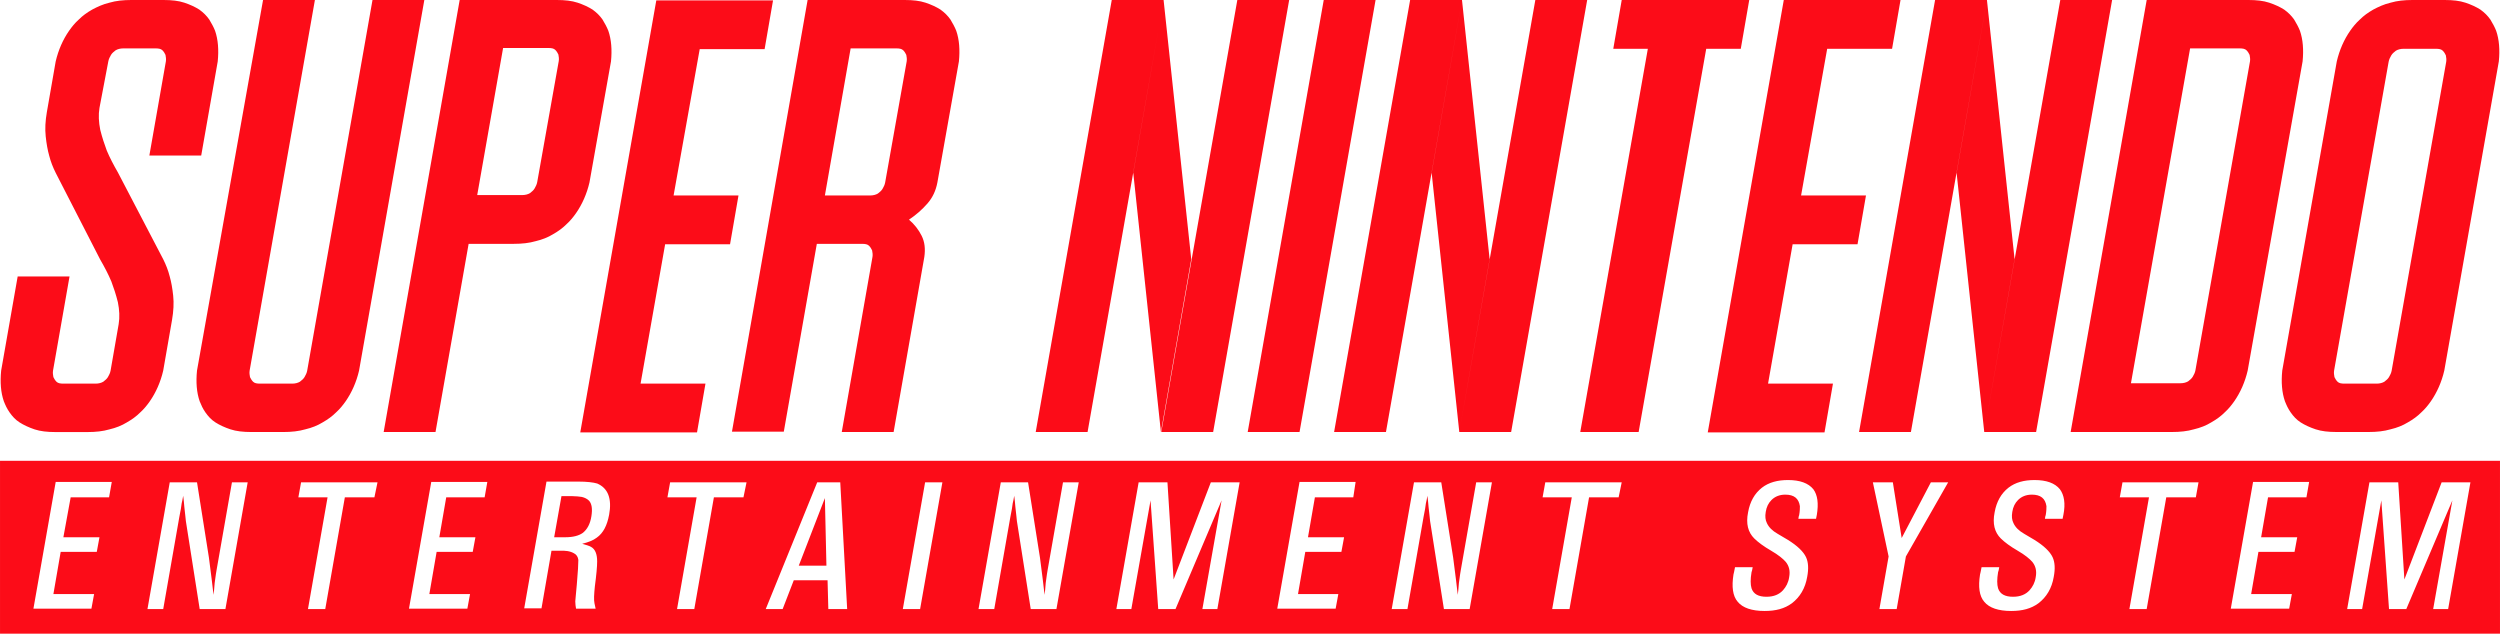
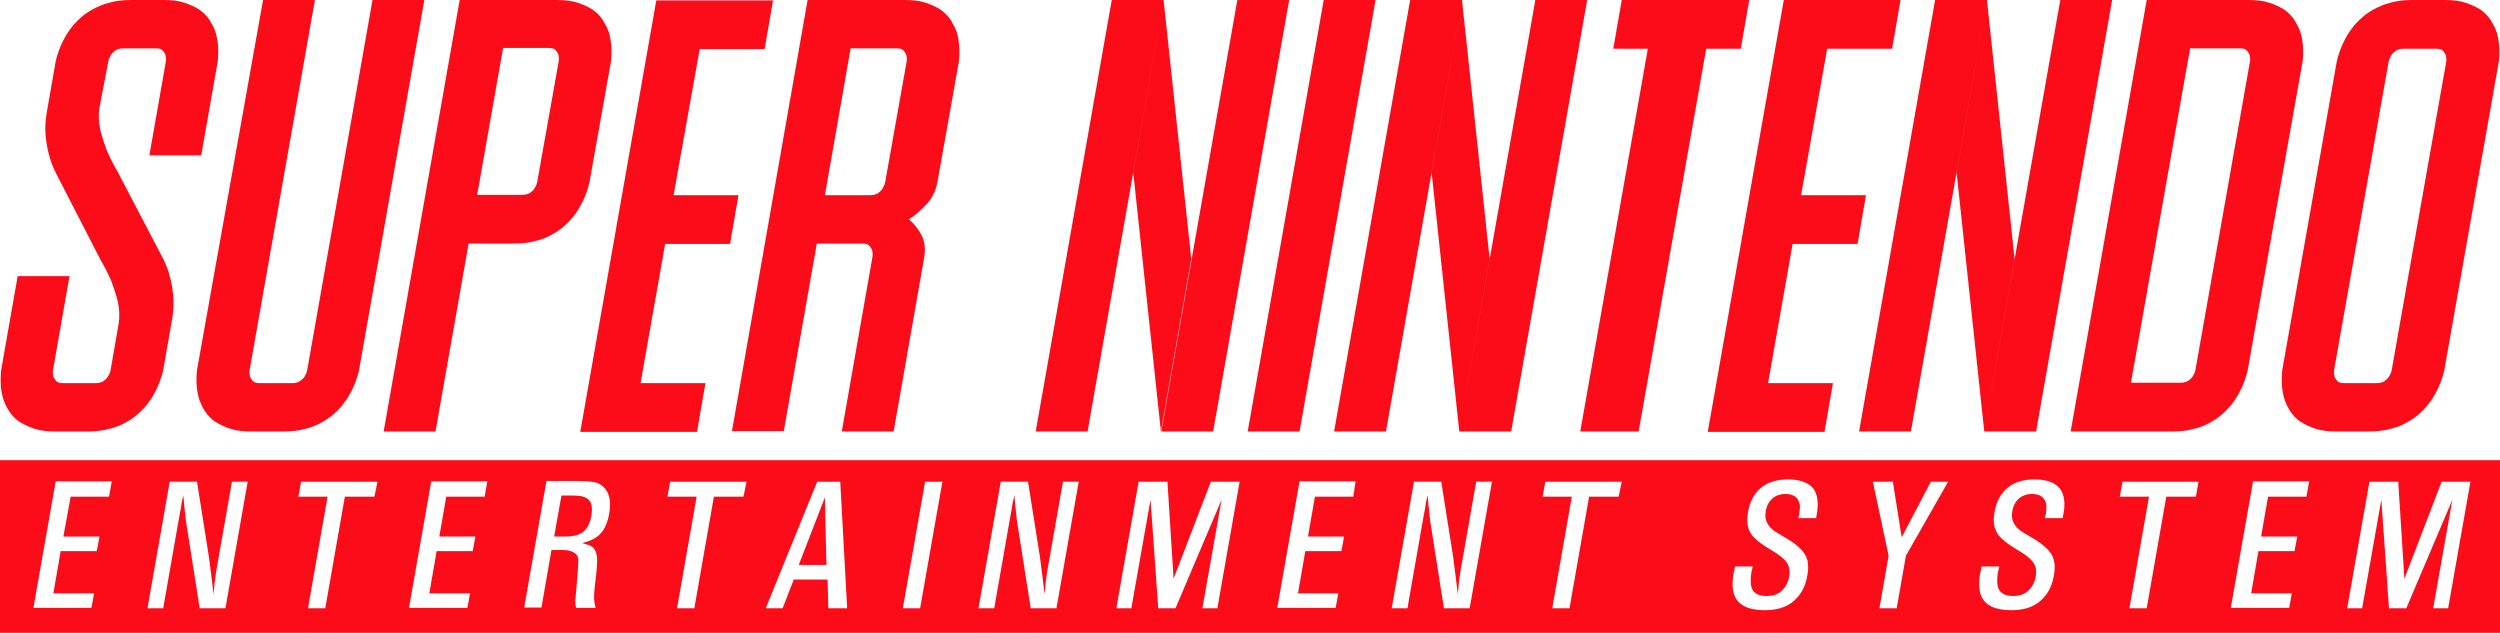
- <svg xmlns="http://www.w3.org/2000/svg" width="639.998" height="162.212" viewBox="0 0 169.333 42.919" version="1.1" id="svg1" xml:space="preserve">
-   <defs id="defs1" />
-   <path id="logo" class="st1" d="m 54.103,38.315 h 1.873 L 55.872,33.737 Z M 39.407,33.659 c -0.182,-0.025 -0.39,-0.052 -0.624,-0.052 h -0.754 l -0.494,2.783 h 0.754 c 0.52,0 0.91,-0.104 1.171,-0.286 0.312,-0.234 0.52,-0.624 0.598,-1.145 0.078,-0.494 0.025,-0.832 -0.156,-1.04 C 39.771,33.788 39.615,33.71 39.407,33.658 Z M 0,31.214 V 42.919 H 169.333 V 31.214 Z m 7.387,2.471 H 4.786 L 4.292,36.39 h 2.445 l -0.182,0.988 h -2.445 l -0.494,2.861 h 2.757 L 6.191,41.228 H 2.263 l 1.509,-8.584 h 3.798 z m 7.881,7.569 h -1.743 l -0.936,-5.957 c 0,-0.104 -0.052,-0.416 -0.104,-0.962 -0.025,-0.312 -0.052,-0.572 -0.078,-0.754 l -0.052,0.286 -0.052,0.234 -0.052,0.364 -0.104,0.546 -1.092,6.243 H 9.988 l 1.509,-8.584 h 1.847 l 0.806,5.098 c 0.156,1.197 0.26,2.029 0.312,2.523 0.025,-0.182 0.052,-0.442 0.078,-0.806 0.078,-0.52 0.104,-0.806 0.13,-0.884 l 1.04,-5.931 h 1.066 z m 10.092,-7.569 h -2.003 l -1.327,7.569 h -1.171 l 1.327,-7.569 h -1.977 l 0.182,-1.014 H 25.569 Z m 7.465,0 h -2.601 l -0.468,2.705 h 2.445 l -0.182,0.988 h -2.445 l -0.494,2.861 h 2.757 l -0.182,0.988 h -3.954 l 1.509,-8.584 h 3.798 z m 8.428,1.197 c -0.13,0.702 -0.39,1.223 -0.832,1.535 -0.234,0.182 -0.572,0.312 -0.988,0.416 0.26,0.078 0.468,0.13 0.598,0.208 0.286,0.156 0.416,0.494 0.416,0.988 0,0.338 -0.052,0.91 -0.156,1.691 -0.052,0.52 -0.078,0.91 -0.025,1.145 0.025,0.13 0.052,0.234 0.078,0.364 h -1.327 c -0.025,-0.156 -0.052,-0.312 -0.052,-0.494 0,-0.104 0.052,-0.494 0.104,-1.145 0.078,-0.858 0.104,-1.431 0.104,-1.665 -0.025,-0.208 -0.13,-0.364 -0.286,-0.442 -0.13,-0.078 -0.286,-0.13 -0.442,-0.156 -0.13,-0.025 -0.312,-0.025 -0.52,-0.025 h -0.572 l -0.676,3.902 h -1.171 l 1.509,-8.584 h 2.159 c 0.572,0 1.014,0.052 1.275,0.13 0.728,0.312 1.014,1.014 0.806,2.133 z m 9.104,-1.197 h -2.003 l -1.327,7.569 H 45.858 L 47.184,33.685 h -1.977 l 0.182,-1.014 h 5.176 z m 5.748,7.569 -0.052,-1.951 H 53.765 l -0.754,1.951 h -1.145 l 3.486,-8.584 h 1.561 l 0.468,8.584 z m 6.217,0 h -1.171 l 1.509,-8.584 h 1.171 z m 9.234,0 H 69.814 l -0.936,-5.957 c 0,-0.104 -0.052,-0.416 -0.104,-0.962 -0.025,-0.312 -0.052,-0.572 -0.078,-0.754 l -0.052,0.286 -0.052,0.234 -0.052,0.364 -0.104,0.546 -1.092,6.243 h -1.066 l 1.509,-8.584 h 1.847 l 0.806,5.098 c 0.156,1.197 0.26,2.029 0.312,2.523 0.025,-0.182 0.052,-0.442 0.078,-0.806 0.078,-0.52 0.104,-0.806 0.13,-0.884 l 1.04,-5.931 h 1.066 z m 10.899,0 h -1.014 l 1.301,-7.361 -3.121,7.361 h -1.171 l -0.52,-7.361 -1.301,7.361 h -1.014 l 1.509,-8.584 h 1.951 l 0.416,6.581 2.523,-6.581 h 1.951 z m 9.208,-7.569 h -2.601 l -0.468,2.705 h 2.445 l -0.182,0.988 h -2.445 l -0.494,2.861 h 2.731 l -0.182,0.988 h -3.954 l 1.509,-8.584 h 3.798 z m 7.881,7.569 h -1.743 l -0.936,-5.957 c 0,-0.104 -0.052,-0.416 -0.104,-0.962 -0.025,-0.312 -0.052,-0.572 -0.078,-0.754 l -0.052,0.286 -0.052,0.234 -0.052,0.364 -0.104,0.546 -1.092,6.243 h -1.066 l 1.509,-8.584 h 1.847 l 0.806,5.098 c 0.156,1.197 0.26,2.029 0.312,2.523 0.025,-0.182 0.052,-0.442 0.078,-0.806 0.078,-0.52 0.104,-0.806 0.13,-0.884 l 1.04,-5.931 h 1.066 z m 10.092,-7.569 h -2.003 l -1.327,7.569 h -1.171 l 1.327,-7.569 h -1.977 l 0.182,-1.014 h 5.176 z m 13.422,1.197 c 0,0.025 -0.025,0.13 -0.052,0.26 h -1.197 c 0.025,-0.13 0.025,-0.208 0.052,-0.234 0.052,-0.286 0.052,-0.494 0.052,-0.624 -0.078,-0.52 -0.39,-0.78 -0.988,-0.78 -0.39,0 -0.702,0.13 -0.936,0.364 -0.208,0.208 -0.338,0.468 -0.39,0.806 -0.052,0.312 -0.025,0.546 0.078,0.754 0.13,0.286 0.364,0.52 0.728,0.728 l 0.702,0.416 c 0.624,0.39 1.04,0.78 1.223,1.17 0.156,0.338 0.182,0.78 0.078,1.327 -0.13,0.78 -0.494,1.379 -1.04,1.795 -0.494,0.364 -1.092,0.52 -1.847,0.52 -0.858,0 -1.483,-0.208 -1.821,-0.624 -0.338,-0.39 -0.416,-1.014 -0.286,-1.847 0.025,-0.078 0.052,-0.234 0.104,-0.494 h 1.197 c -0.025,0.156 -0.052,0.286 -0.078,0.338 -0.078,0.468 -0.078,0.832 0,1.092 0.13,0.39 0.468,0.572 1.014,0.572 0.494,0 0.858,-0.156 1.119,-0.442 0.208,-0.234 0.364,-0.52 0.416,-0.884 0.078,-0.416 0,-0.754 -0.234,-1.04 -0.182,-0.208 -0.494,-0.468 -0.988,-0.754 -0.494,-0.286 -0.884,-0.572 -1.145,-0.832 -0.416,-0.416 -0.572,-0.988 -0.416,-1.769 0.13,-0.728 0.442,-1.275 0.936,-1.665 0.468,-0.364 1.066,-0.52 1.769,-0.52 0.806,0 1.379,0.208 1.717,0.624 0.286,0.39 0.364,0.962 0.234,1.743 z m 6.035,2.809 -0.624,3.564 h -1.171 l 0.624,-3.564 -1.066,-5.02 h 1.353 l 0.598,3.772 1.977,-3.772 h 1.171 z m 10.665,-2.809 c 0,0.025 -0.025,0.13 -0.052,0.26 h -1.197 c 0.025,-0.13 0.025,-0.208 0.052,-0.234 0.052,-0.286 0.052,-0.494 0.052,-0.624 -0.078,-0.52 -0.39,-0.78 -0.988,-0.78 -0.39,0 -0.702,0.13 -0.936,0.364 -0.208,0.208 -0.338,0.468 -0.39,0.806 -0.052,0.312 -0.025,0.546 0.078,0.754 0.13,0.286 0.364,0.52 0.728,0.728 l 0.702,0.416 c 0.624,0.39 1.04,0.78 1.223,1.17 0.156,0.338 0.182,0.78 0.078,1.327 -0.13,0.78 -0.494,1.379 -1.04,1.795 -0.494,0.364 -1.092,0.52 -1.847,0.52 -0.858,0 -1.483,-0.208 -1.821,-0.624 -0.338,-0.39 -0.416,-1.014 -0.286,-1.847 0.025,-0.078 0.052,-0.234 0.104,-0.494 h 1.197 c -0.025,0.156 -0.052,0.286 -0.078,0.338 -0.078,0.468 -0.078,0.832 0,1.092 0.13,0.39 0.468,0.572 1.014,0.572 0.494,0 0.858,-0.156 1.119,-0.442 0.208,-0.234 0.364,-0.52 0.416,-0.884 0.078,-0.416 0,-0.754 -0.234,-1.04 -0.182,-0.208 -0.494,-0.468 -0.988,-0.754 -0.494,-0.286 -0.884,-0.572 -1.145,-0.832 -0.416,-0.416 -0.572,-0.988 -0.416,-1.769 0.13,-0.728 0.442,-1.275 0.936,-1.665 0.468,-0.364 1.066,-0.52 1.769,-0.52 0.806,0 1.379,0.208 1.717,0.624 0.286,0.39 0.39,0.962 0.234,1.743 z m 8.974,-1.197 h -2.003 l -1.327,7.569 h -1.171 l 1.327,-7.569 h -1.977 l 0.182,-1.014 h 5.15 z m 7.491,0 h -2.601 l -0.468,2.705 h 2.445 l -0.182,0.988 h -2.445 l -0.494,2.861 h 2.757 l -0.182,0.988 h -3.954 l 1.509,-8.584 h 3.798 z m 9.598,7.569 h -1.014 l 1.301,-7.361 -3.121,7.361 h -1.171 l -0.52,-7.361 -1.301,7.361 h -1.014 l 1.509,-8.584 h 1.951 l 0.416,6.581 2.523,-6.581 h 1.951 z M 158.278,4.162 c 0.182,-0.78 0.494,-1.483 0.91,-2.081 0.182,-0.26 0.39,-0.52 0.65,-0.754 0.26,-0.26 0.546,-0.468 0.91,-0.676 0.338,-0.182 0.728,-0.364 1.171,-0.468 C 162.362,0.052 162.856,0 163.402,0 h 2.185 c 0.546,0 1.014,0.052 1.405,0.182 0.39,0.13 0.728,0.286 1.014,0.468 0.286,0.208 0.494,0.416 0.676,0.676 0.156,0.26 0.286,0.494 0.39,0.754 0.208,0.598 0.26,1.301 0.182,2.081 l -3.694,20.939 c -0.182,0.78 -0.494,1.483 -0.91,2.081 -0.182,0.26 -0.39,0.52 -0.65,0.754 -0.26,0.26 -0.546,0.468 -0.91,0.676 -0.338,0.208 -0.728,0.364 -1.17,0.468 -0.442,0.13 -0.936,0.182 -1.483,0.182 h -2.185 c -0.546,0 -1.014,-0.052 -1.405,-0.182 -0.39,-0.13 -0.728,-0.286 -1.014,-0.468 -0.286,-0.182 -0.494,-0.416 -0.676,-0.676 -0.182,-0.26 -0.286,-0.494 -0.39,-0.754 -0.208,-0.598 -0.26,-1.301 -0.182,-2.081 z m -0.182,20.939 c -0.025,0.156 0,0.312 0.025,0.442 0.052,0.104 0.104,0.208 0.208,0.312 0.104,0.104 0.26,0.13 0.468,0.13 h 2.185 c 0.208,0 0.39,-0.052 0.52,-0.13 0.13,-0.104 0.234,-0.182 0.312,-0.312 0.078,-0.13 0.156,-0.286 0.182,-0.442 l 3.694,-20.913 c 0.025,-0.156 0,-0.312 -0.025,-0.442 -0.052,-0.104 -0.104,-0.208 -0.208,-0.312 -0.104,-0.104 -0.26,-0.13 -0.468,-0.13 h -2.185 c -0.208,0 -0.39,0.052 -0.52,0.13 -0.13,0.104 -0.234,0.182 -0.312,0.312 -0.078,0.13 -0.156,0.286 -0.182,0.442 z M 145.403,1.0138222e-4 h 6.893 c 0.546,0 1.014,0.052 1.405,0.182 0.39,0.13 0.728,0.286 1.014,0.468 0.286,0.208 0.494,0.416 0.676,0.676 0.156,0.26 0.286,0.494 0.39,0.754 0.208,0.598 0.26,1.301 0.182,2.081 l -3.72,20.939 c -0.182,0.78 -0.494,1.483 -0.91,2.081 -0.182,0.26 -0.39,0.52 -0.65,0.754 -0.26,0.26 -0.546,0.468 -0.91,0.676 -0.338,0.208 -0.728,0.364 -1.171,0.468 -0.442,0.13 -0.936,0.182 -1.483,0.182 h -6.867 z M 144.336,25.959 h 3.355 c 0.208,0 0.39,-0.052 0.52,-0.13 0.13,-0.104 0.234,-0.182 0.312,-0.312 0.078,-0.13 0.156,-0.286 0.182,-0.442 l 3.694,-20.913 c 0.025,-0.156 0,-0.312 -0.025,-0.442 -0.052,-0.104 -0.104,-0.208 -0.208,-0.312 -0.104,-0.104 -0.26,-0.13 -0.468,-0.13 h -3.355 z m -18.416,3.303 5.15,-29.263 h 3.512 L 129.432,29.263 Z M 132.527,11.705 134.582,1.0138222e-4 136.455,17.558 134.4,29.263 Z m 1.873,17.558 5.15,-29.263 h 3.511 L 137.911,29.263 Z M 121.993,13.24 h 4.396 l -0.572,3.303 h -4.396 l -1.665,9.442 h 4.396 l -0.572,3.303 H 115.672 L 120.822,1.0138222e-4 h 7.907 L 128.157,3.304 h -4.396 z M 109.845,1.0138222e-4 h 8.636 L 117.909,3.304 h -2.341 l -4.578,25.959 h -3.954 l 4.578,-25.959 h -2.341 z M 90.363,29.263 95.513,1.0138222e-4 h 3.512 L 93.875,29.263 Z M 96.97,11.705 99.025,1.0138222e-4 100.898,17.558 98.843,29.263 Z M 98.843,29.263 103.993,1.0138222e-4 h 3.512 L 102.354,29.263 Z M 89.661,1.0138222e-4 h 3.511 L 88.022,29.263 H 84.51 Z M 70.152,29.263 75.303,1.0138222e-4 h 3.512 L 73.664,29.263 Z M 76.759,11.705 78.814,1.0138222e-4 80.687,17.558 78.632,29.263 Z M 78.658,29.263 83.808,1.0138222e-4 h 3.512 L 82.169,29.263 Z M 54.702,1.0138222e-4 h 6.581 c 0.546,0 1.014,0.052 1.405,0.182 0.39,0.13 0.728,0.286 1.014,0.468 0.286,0.208 0.494,0.416 0.676,0.676 0.156,0.26 0.286,0.494 0.39,0.754 0.208,0.598 0.26,1.301 0.182,2.081 l -1.457,8.194 c -0.104,0.546 -0.312,1.014 -0.676,1.431 -0.364,0.416 -0.78,0.78 -1.249,1.092 0.364,0.312 0.65,0.676 0.858,1.092 0.208,0.416 0.26,0.884 0.182,1.431 l -2.081,11.861 h -3.512 l 2.081,-11.861 c 0.025,-0.156 0,-0.312 -0.025,-0.442 -0.052,-0.104 -0.104,-0.208 -0.208,-0.312 -0.104,-0.104 -0.26,-0.13 -0.468,-0.13 H 55.326 L 53.089,29.237 H 49.578 Z M 55.872,13.24 h 2.341 0.728 c 0.208,0 0.39,-0.052 0.52,-0.13 0.13,-0.104 0.234,-0.182 0.312,-0.312 0.078,-0.13 0.156,-0.286 0.182,-0.442 l 1.457,-8.194 c 0.025,-0.156 0,-0.312 -0.025,-0.442 C 61.335,3.616 61.283,3.511 61.179,3.407 61.075,3.304 60.919,3.278 60.71,3.278 h -3.095 z m -10.248,0 h 4.396 l -0.572,3.303 h -4.396 l -1.665,9.442 h 4.396 l -0.572,3.303 H 39.303 L 44.453,0.026 h 7.907 L 51.788,3.33 H 47.392 Z M 31.135,1.0138222e-4 h 6.581 c 0.546,0 1.014,0.052 1.405,0.182 0.39,0.13 0.728,0.286 1.014,0.468 0.286,0.208 0.494,0.416 0.676,0.676 0.156,0.26 0.286,0.494 0.39,0.754 0.208,0.598 0.26,1.301 0.182,2.081 l -1.457,8.194 c -0.182,0.78 -0.494,1.483 -0.91,2.081 -0.182,0.26 -0.39,0.52 -0.65,0.754 -0.26,0.26 -0.546,0.468 -0.91,0.676 -0.338,0.208 -0.728,0.364 -1.171,0.468 -0.442,0.13 -0.936,0.182 -1.483,0.182 h -3.069 l 0.572,-3.303 h 3.069 c 0.208,0 0.39,-0.052 0.52,-0.13 0.13,-0.104 0.234,-0.182 0.312,-0.312 0.078,-0.13 0.156,-0.286 0.182,-0.442 L 37.846,4.136 c 0.025,-0.156 0,-0.312 -0.025,-0.442 C 37.769,3.59 37.717,3.486 37.613,3.382 37.509,3.278 37.353,3.251 37.145,3.251 H 34.076 L 29.498,29.263 h -3.512 z m -13.318,0 h 3.512 L 16.907,25.101 c -0.025,0.156 0,0.312 0.025,0.442 0.052,0.104 0.104,0.208 0.208,0.312 0.104,0.104 0.26,0.13 0.468,0.13 h 2.185 c 0.208,0 0.39,-0.052 0.52,-0.13 0.13,-0.104 0.234,-0.182 0.312,-0.312 0.078,-0.13 0.156,-0.286 0.182,-0.442 L 25.23,1.0138222e-4 h 3.511 L 24.32,25.101 c -0.182,0.78 -0.494,1.483 -0.91,2.081 -0.182,0.26 -0.39,0.52 -0.65,0.754 -0.26,0.26 -0.546,0.468 -0.91,0.676 -0.338,0.208 -0.728,0.364 -1.17,0.468 -0.442,0.13 -0.936,0.182 -1.483,0.182 h -2.185 c -0.546,0 -1.014,-0.052 -1.405,-0.182 -0.39,-0.13 -0.728,-0.286 -1.014,-0.468 C 14.306,28.43 14.098,28.196 13.915,27.936 13.733,27.676 13.63,27.442 13.525,27.182 13.317,26.584 13.265,25.881 13.343,25.101 Z M 6.737,7.309 c -0.078,0.468 -0.052,0.962 0.052,1.483 0.13,0.52 0.286,0.988 0.442,1.405 0.208,0.494 0.468,0.988 0.754,1.483 l 3.069,5.879 c 0.182,0.364 0.338,0.754 0.442,1.171 0.104,0.364 0.182,0.806 0.234,1.301 0.052,0.494 0.025,1.04 -0.078,1.639 l -0.598,3.434 C 10.873,25.881 10.561,26.584 10.144,27.182 9.962,27.442 9.754,27.702 9.494,27.936 9.234,28.196 8.948,28.405 8.584,28.612 8.246,28.821 7.855,28.976 7.413,29.081 6.971,29.211 6.477,29.263 5.931,29.263 H 3.746 c -0.546,0 -1.014,-0.052 -1.405,-0.182 C 1.951,28.951 1.613,28.794 1.327,28.612 1.041,28.43 0.832,28.196 0.65,27.936 0.468,27.676 0.364,27.442 0.26,27.182 0.052,26.584 -1.0138223e-4,25.881 0.078,25.101 L 1.196,18.728 h 3.512 l -1.118,6.373 c -0.025,0.156 0,0.312 0.025,0.442 0.052,0.104 0.104,0.208 0.208,0.312 0.104,0.104 0.26,0.13 0.468,0.13 h 2.185 c 0.208,0 0.39,-0.052 0.52,-0.13 0.13,-0.104 0.234,-0.182 0.312,-0.312 0.078,-0.13 0.156,-0.286 0.182,-0.442 L 8.037,21.954 C 8.115,21.485 8.089,20.991 7.984,20.471 7.855,19.951 7.699,19.482 7.542,19.066 7.335,18.572 7.074,18.078 6.788,17.584 L 3.771,11.705 C 3.589,11.341 3.433,10.951 3.329,10.535 3.225,10.171 3.147,9.728 3.095,9.234 3.042,8.74 3.069,8.194 3.173,7.595 L 3.771,4.162 C 3.953,3.382 4.265,2.679 4.681,2.081 4.863,1.821 5.072,1.561 5.332,1.327 5.592,1.067 5.878,0.858 6.242,0.65 6.58,0.468 6.97,0.286 7.412,0.182 7.854,0.052 8.349,0 8.895,0 h 2.185 c 0.546,0 1.014,0.052 1.405,0.182 0.39,0.13 0.728,0.286 1.014,0.468 0.286,0.208 0.494,0.416 0.676,0.676 0.156,0.26 0.286,0.494 0.39,0.754 0.208,0.598 0.26,1.301 0.182,2.081 l -1.119,6.373 h -3.512 l 1.118,-6.373 c 0.025,-0.156 0,-0.312 -0.025,-0.442 C 11.159,3.616 11.107,3.512 11.003,3.408 10.899,3.304 10.743,3.278 10.535,3.278 H 8.35 c -0.208,0 -0.39,0.052 -0.52,0.13 C 7.699,3.512 7.595,3.59 7.517,3.72 7.439,3.85 7.361,4.006 7.335,4.162 Z M 158.278,4.162 c 0.182,-0.78 0.494,-1.483 0.91,-2.081 0.182,-0.26 0.39,-0.52 0.65,-0.754 0.26,-0.26 0.546,-0.468 0.91,-0.676 0.338,-0.182 0.728,-0.364 1.171,-0.468 C 162.362,0.052 162.856,0 163.402,0 h 2.185 c 0.546,0 1.014,0.052 1.405,0.182 0.39,0.13 0.728,0.286 1.014,0.468 0.286,0.208 0.494,0.416 0.676,0.676 0.156,0.26 0.286,0.494 0.39,0.754 0.208,0.598 0.26,1.301 0.182,2.081 l -3.694,20.939 c -0.182,0.78 -0.494,1.483 -0.91,2.081 -0.182,0.26 -0.39,0.52 -0.65,0.754 -0.26,0.26 -0.546,0.468 -0.91,0.676 -0.338,0.208 -0.728,0.364 -1.17,0.468 -0.442,0.13 -0.936,0.182 -1.483,0.182 h -2.185 c -0.546,0 -1.014,-0.052 -1.405,-0.182 -0.39,-0.13 -0.728,-0.286 -1.014,-0.468 -0.286,-0.182 -0.494,-0.416 -0.676,-0.676 -0.182,-0.26 -0.286,-0.494 -0.39,-0.754 -0.208,-0.598 -0.26,-1.301 -0.182,-2.081 z m -0.182,20.939 c -0.025,0.156 0,0.312 0.025,0.442 0.052,0.104 0.104,0.208 0.208,0.312 0.104,0.104 0.26,0.13 0.468,0.13 h 2.185 c 0.208,0 0.39,-0.052 0.52,-0.13 0.13,-0.104 0.234,-0.182 0.312,-0.312 0.078,-0.13 0.156,-0.286 0.182,-0.442 l 3.694,-20.913 c 0.025,-0.156 0,-0.312 -0.025,-0.442 -0.052,-0.104 -0.104,-0.208 -0.208,-0.312 -0.104,-0.104 -0.26,-0.13 -0.468,-0.13 h -2.185 c -0.208,0 -0.39,0.052 -0.52,0.13 -0.13,0.104 -0.234,0.182 -0.312,0.312 -0.078,0.13 -0.156,0.286 -0.182,0.442 z M 145.403,1.0138222e-4 h 6.893 c 0.546,0 1.014,0.052 1.405,0.182 0.39,0.13 0.728,0.286 1.014,0.468 0.286,0.208 0.494,0.416 0.676,0.676 0.156,0.26 0.286,0.494 0.39,0.754 0.208,0.598 0.26,1.301 0.182,2.081 l -3.72,20.939 c -0.182,0.78 -0.494,1.483 -0.91,2.081 -0.182,0.26 -0.39,0.52 -0.65,0.754 -0.26,0.26 -0.546,0.468 -0.91,0.676 -0.338,0.208 -0.728,0.364 -1.171,0.468 -0.442,0.13 -0.936,0.182 -1.483,0.182 h -6.867 z M 144.336,25.959 h 3.355 c 0.208,0 0.39,-0.052 0.52,-0.13 0.13,-0.104 0.234,-0.182 0.312,-0.312 0.078,-0.13 0.156,-0.286 0.182,-0.442 l 3.694,-20.913 c 0.025,-0.156 0,-0.312 -0.025,-0.442 -0.052,-0.104 -0.104,-0.208 -0.208,-0.312 -0.104,-0.104 -0.26,-0.13 -0.468,-0.13 h -3.355 z m -18.416,3.303 5.15,-29.263 h 3.512 L 129.432,29.263 Z M 132.527,11.705 134.582,1.0138222e-4 136.455,17.558 134.4,29.263 Z m 1.873,17.558 5.15,-29.263 h 3.511 L 137.912,29.263 Z M 121.993,13.24 h 4.396 l -0.572,3.303 h -4.396 l -1.665,9.442 h 4.396 l -0.572,3.303 H 115.672 L 120.822,1.0138222e-4 h 7.907 L 128.157,3.304 h -4.396 z M 109.846,1.0138222e-4 h 8.636 L 117.909,3.304 h -2.341 l -4.578,25.959 h -3.954 l 4.578,-25.959 h -2.341 z M 90.363,29.263 95.513,1.0138222e-4 h 3.512 L 93.875,29.263 Z M 96.97,11.705 99.025,1.0138222e-4 100.898,17.558 98.843,29.263 Z M 98.843,29.263 103.993,1.0138222e-4 h 3.512 L 102.354,29.263 Z M 89.661,1.0138222e-4 H 93.172 L 88.022,29.263 H 84.511 Z M 70.152,29.263 75.303,1.0138222e-4 h 3.512 L 73.664,29.263 Z M 76.759,11.705 78.814,1.0138222e-4 80.687,17.558 78.632,29.263 Z M 78.658,29.263 83.808,1.0138222e-4 h 3.512 L 82.17,29.263 Z M 54.702,1.0138222e-4 h 6.581 c 0.546,0 1.014,0.052 1.405,0.182 0.39,0.13 0.728,0.286 1.014,0.468 0.286,0.208 0.494,0.416 0.676,0.676 0.156,0.26 0.286,0.494 0.39,0.754 0.208,0.598 0.26,1.301 0.182,2.081 l -1.457,8.194 c -0.104,0.546 -0.312,1.014 -0.676,1.431 -0.364,0.416 -0.78,0.78 -1.249,1.092 0.364,0.312 0.65,0.676 0.858,1.092 0.208,0.416 0.26,0.884 0.182,1.431 l -2.081,11.861 h -3.512 l 2.081,-11.861 c 0.025,-0.156 0,-0.312 -0.025,-0.442 -0.052,-0.104 -0.104,-0.208 -0.208,-0.312 -0.104,-0.104 -0.26,-0.13 -0.468,-0.13 H 55.326 L 53.089,29.237 H 49.578 Z M 55.872,13.24 h 2.341 0.728 c 0.208,0 0.39,-0.052 0.52,-0.13 0.13,-0.104 0.234,-0.182 0.312,-0.312 0.078,-0.13 0.156,-0.286 0.182,-0.442 l 1.457,-8.194 c 0.025,-0.156 0,-0.312 -0.025,-0.442 C 61.335,3.616 61.283,3.511 61.179,3.407 61.075,3.304 60.919,3.278 60.711,3.278 h -3.095 z m -10.248,0 h 4.396 l -0.572,3.303 h -4.396 l -1.665,9.442 h 4.396 l -0.572,3.303 H 39.303 L 44.453,0.026 h 7.907 L 51.789,3.33 H 47.393 Z M 31.136,1.0138222e-4 h 6.581 c 0.546,0 1.014,0.052 1.405,0.182 0.39,0.13 0.728,0.286 1.014,0.468 0.286,0.208 0.494,0.416 0.676,0.676 0.156,0.26 0.286,0.494 0.39,0.754 0.208,0.598 0.26,1.301 0.182,2.081 l -1.457,8.194 c -0.182,0.78 -0.494,1.483 -0.91,2.081 -0.182,0.26 -0.39,0.52 -0.65,0.754 -0.26,0.26 -0.546,0.468 -0.91,0.676 -0.338,0.208 -0.728,0.364 -1.171,0.468 -0.442,0.13 -0.936,0.182 -1.483,0.182 h -3.069 l 0.572,-3.303 h 3.069 c 0.208,0 0.39,-0.052 0.52,-0.13 0.13,-0.104 0.234,-0.182 0.312,-0.312 0.078,-0.13 0.156,-0.286 0.182,-0.442 l 1.457,-8.194 c 0.025,-0.156 0,-0.312 -0.025,-0.442 C 37.769,3.59 37.717,3.486 37.613,3.382 37.509,3.278 37.353,3.251 37.145,3.251 H 34.076 L 29.498,29.263 h -3.512 z m -13.318,0 H 21.329 L 16.908,25.101 c -0.025,0.156 0,0.312 0.025,0.442 0.052,0.104 0.104,0.208 0.208,0.312 0.104,0.104 0.26,0.13 0.468,0.13 h 2.185 c 0.208,0 0.39,-0.052 0.52,-0.13 0.13,-0.104 0.234,-0.182 0.312,-0.312 0.078,-0.13 0.156,-0.286 0.182,-0.442 L 25.23,1.0138222e-4 h 3.511 L 24.32,25.101 c -0.182,0.78 -0.494,1.483 -0.91,2.081 -0.182,0.26 -0.39,0.52 -0.65,0.754 -0.26,0.26 -0.546,0.468 -0.91,0.676 -0.338,0.208 -0.728,0.364 -1.17,0.468 -0.442,0.13 -0.936,0.182 -1.483,0.182 h -2.185 c -0.546,0 -1.014,-0.052 -1.405,-0.182 -0.39,-0.13 -0.728,-0.286 -1.014,-0.468 -0.286,-0.182 -0.494,-0.416 -0.676,-0.676 C 13.734,27.676 13.63,27.442 13.525,27.182 13.317,26.584 13.265,25.881 13.343,25.101 Z M 6.737,7.309 c -0.078,0.468 -0.052,0.962 0.052,1.483 0.13,0.52 0.286,0.988 0.442,1.405 0.208,0.494 0.468,0.988 0.754,1.483 l 3.069,5.879 c 0.182,0.364 0.338,0.754 0.442,1.171 0.104,0.364 0.182,0.806 0.234,1.301 0.052,0.494 0.025,1.04 -0.078,1.639 l -0.598,3.434 c -0.182,0.78 -0.494,1.483 -0.91,2.081 -0.182,0.26 -0.39,0.52 -0.65,0.754 -0.26,0.26 -0.546,0.468 -0.91,0.676 -0.338,0.208 -0.728,0.364 -1.17,0.468 -0.442,0.13 -0.936,0.182 -1.483,0.182 h -2.185 c -0.546,0 -1.014,-0.052 -1.405,-0.182 C 1.951,28.951 1.613,28.794 1.327,28.612 1.041,28.43 0.832,28.196 0.65,27.936 0.468,27.676 0.364,27.442 0.26,27.182 0.052,26.584 0,25.881 0.078,25.101 L 1.197,18.728 h 3.512 l -1.118,6.373 c -0.025,0.156 0,0.312 0.025,0.442 0.052,0.104 0.104,0.208 0.208,0.312 0.104,0.104 0.26,0.13 0.468,0.13 h 2.185 c 0.208,0 0.39,-0.052 0.52,-0.13 0.13,-0.104 0.234,-0.182 0.312,-0.312 0.078,-0.13 0.156,-0.286 0.182,-0.442 L 8.037,21.954 C 8.115,21.485 8.089,20.991 7.985,20.471 7.855,19.951 7.699,19.482 7.542,19.066 7.335,18.572 7.074,18.078 6.788,17.584 L 3.771,11.705 C 3.589,11.341 3.433,10.951 3.329,10.535 3.225,10.171 3.147,9.728 3.095,9.234 3.042,8.74 3.069,8.194 3.173,7.595 L 3.771,4.162 C 3.953,3.382 4.265,2.679 4.681,2.081 4.863,1.821 5.072,1.561 5.332,1.327 5.592,1.067 5.878,0.858 6.242,0.65 6.58,0.468 6.97,0.286 7.413,0.182 7.855,0.052 8.349,0 8.895,0 h 2.185 c 0.546,0 1.014,0.052 1.405,0.182 0.39,0.13 0.728,0.286 1.014,0.468 0.286,0.208 0.494,0.416 0.676,0.676 0.156,0.26 0.286,0.494 0.39,0.754 0.208,0.598 0.26,1.301 0.182,2.081 l -1.119,6.373 h -3.512 l 1.119,-6.373 c 0.025,-0.156 0,-0.312 -0.025,-0.442 C 11.159,3.616 11.107,3.512 11.003,3.408 10.899,3.304 10.743,3.278 10.535,3.278 H 8.35 c -0.208,0 -0.39,0.052 -0.52,0.13 C 7.699,3.512 7.595,3.59 7.517,3.72 7.439,3.85 7.361,4.006 7.335,4.162 Z" style="fill:#fc0c18;stroke-width:0" />
+ <svg xmlns="http://www.w3.org/2000/svg" width="640" height="162" viewBox="0 0 640 162" version="1.1" id="svg_snes_logo" xml:space="preserve">
+   <path id="snes_logo" style="fill:#fc0c18;stroke:none" d="m 204.485,144.622 h 7.078 l -0.393,-17.28 z m -55.545,-17.574 c -0.688,-0.096 -1.475,-0.197 -2.359,-0.197 h -2.851 l -1.868,10.505 h 2.851 c 1.966,0 3.441,-0.392 4.424,-1.081 1.18,-0.884 1.966,-2.356 2.261,-4.32 0.295,-1.866 0.096,-3.142 -0.59,-3.927 -0.492,-0.492 -1.081,-0.786 -1.868,-0.982 z M 0,117.818 V 162 h 640 v -44.182 z m 27.92,9.327 h -9.831 l -1.868,10.211 h 9.241 l -0.688,3.731 h -9.241 l -1.868,10.8 h 10.421 l -0.688,3.731 H 8.554 l 5.702,-32.4 h 14.353 z m 29.788,28.571 H 51.121 L 47.582,133.233 c 0,-0.392 -0.197,-1.571 -0.393,-3.633 -0.096,-1.179 -0.197,-2.16 -0.295,-2.847 l -0.197,1.079 -0.197,0.884 -0.197,1.374 -0.393,2.062 -4.129,23.563 H 37.75 l 5.702,-32.4 h 6.98 l 3.048,19.244 c 0.59,4.516 0.983,7.658 1.18,9.523 0.096,-0.687 0.197,-1.668 0.295,-3.044 0.295,-1.964 0.393,-3.044 0.49,-3.338 l 3.932,-22.385 h 4.031 z m 38.144,-28.571 h -7.57 l -5.014,28.571 h -4.424 l 5.014,-28.571 h -7.472 l 0.688,-3.829 h 19.564 z m 28.215,0 h -9.831 l -1.77,10.211 h 9.241 l -0.688,3.731 h -9.241 l -1.868,10.8 h 10.421 l -0.688,3.731 h -14.943 l 5.702,-32.4 h 14.353 z m 31.852,4.516 c -0.49,2.651 -1.475,4.614 -3.146,5.793 -0.885,0.687 -2.163,1.179 -3.736,1.571 0.983,0.295 1.77,0.492 2.261,0.786 1.081,0.589 1.573,1.866 1.573,3.731 0,1.276 -0.197,3.436 -0.59,6.382 -0.197,1.964 -0.295,3.436 -0.096,4.32 0.096,0.492 0.197,0.884 0.295,1.374 h -5.014 c -0.096,-0.589 -0.197,-1.179 -0.197,-1.866 0,-0.392 0.197,-1.866 0.393,-4.32 0.295,-3.24 0.393,-5.4 0.393,-6.284 -0.096,-0.786 -0.492,-1.374 -1.082,-1.668 -0.49,-0.295 -1.081,-0.492 -1.671,-0.589 -0.49,-0.096 -1.18,-0.096 -1.966,-0.096 h -2.163 l -2.556,14.727 h -4.424 l 5.702,-32.4 h 8.16 c 2.163,0 3.834,0.197 4.817,0.492 2.753,1.179 3.834,3.829 3.048,8.051 z m 34.409,-4.516 h -7.57 l -5.014,28.571 h -4.424 l 5.014,-28.571 h -7.472 l 0.688,-3.829 h 19.564 z m 21.727,28.571 -0.197,-7.364 h -8.651 l -2.851,7.364 h -4.326 l 13.174,-32.4 h 5.898 l 1.77,32.4 z m 23.496,0 h -4.424 l 5.702,-32.4 h 4.424 z m 34.9,0 h -6.587 l -3.539,-22.484 c 0,-0.392 -0.197,-1.571 -0.393,-3.633 -0.096,-1.179 -0.197,-2.16 -0.295,-2.847 l -0.197,1.079 -0.197,0.884 -0.197,1.374 -0.393,2.062 -4.129,23.563 h -4.031 l 5.702,-32.4 h 6.98 l 3.048,19.244 c 0.59,4.516 0.983,7.658 1.18,9.523 0.096,-0.687 0.197,-1.668 0.295,-3.044 0.295,-1.964 0.393,-3.044 0.492,-3.338 l 3.933,-22.385 h 4.031 z m 41.192,0 h -3.834 l 4.916,-27.785 -11.797,27.785 h -4.424 l -1.966,-27.785 -4.916,27.785 h -3.834 l 5.702,-32.4 h 7.373 l 1.573,24.84 9.536,-24.84 h 7.373 z m 34.802,-28.571 h -9.831 l -1.77,10.211 h 9.241 l -0.688,3.731 h -9.241 l -1.868,10.8 h 10.323 l -0.688,3.731 h -14.943 l 5.702,-32.4 h 14.353 z m 29.788,28.571 h -6.587 L 366.108,133.233 c 0,-0.392 -0.197,-1.571 -0.393,-3.633 -0.096,-1.179 -0.197,-2.16 -0.295,-2.847 l -0.197,1.079 -0.197,0.884 -0.197,1.374 -0.393,2.062 -4.129,23.563 h -4.031 l 5.702,-32.4 h 6.98 l 3.048,19.244 c 0.59,4.516 0.983,7.658 1.18,9.523 0.096,-0.687 0.197,-1.668 0.295,-3.044 0.295,-1.964 0.393,-3.044 0.492,-3.338 l 3.932,-22.385 h 4.031 z m 38.144,-28.571 h -7.57 l -5.014,28.571 h -4.424 l 5.014,-28.571 h -7.472 l 0.688,-3.829 h 19.564 z m 50.728,4.516 c 0,0.096 -0.096,0.492 -0.197,0.982 h -4.522 c 0.096,-0.49 0.096,-0.784 0.197,-0.884 0.197,-1.079 0.197,-1.866 0.197,-2.356 -0.295,-1.964 -1.475,-2.945 -3.736,-2.945 -1.475,0 -2.654,0.492 -3.539,1.374 -0.787,0.786 -1.278,1.768 -1.475,3.044 -0.197,1.179 -0.096,2.062 0.295,2.847 0.492,1.079 1.376,1.964 2.753,2.749 l 2.654,1.571 c 2.359,1.473 3.932,2.945 4.621,4.418 0.59,1.276 0.688,2.945 0.295,5.007 -0.492,2.945 -1.868,5.204 -3.932,6.775 -1.868,1.374 -4.129,1.964 -6.98,1.964 -3.244,0 -5.604,-0.786 -6.882,-2.356 -1.278,-1.473 -1.573,-3.829 -1.081,-6.971 0.096,-0.295 0.197,-0.884 0.393,-1.866 h 4.522 c -0.096,0.589 -0.197,1.079 -0.295,1.276 -0.295,1.768 -0.295,3.142 0,4.124 0.492,1.473 1.77,2.16 3.834,2.16 1.868,0 3.244,-0.589 4.227,-1.668 0.785,-0.884 1.376,-1.964 1.573,-3.338 0.295,-1.571 0,-2.847 -0.885,-3.927 -0.688,-0.784 -1.868,-1.768 -3.736,-2.847 -1.868,-1.079 -3.343,-2.16 -4.326,-3.142 -1.573,-1.571 -2.163,-3.731 -1.573,-6.676 0.492,-2.749 1.671,-4.811 3.539,-6.284 1.77,-1.374 4.031,-1.964 6.685,-1.964 3.048,0 5.21,0.786 6.488,2.356 1.081,1.473 1.376,3.633 0.885,6.578 z m 22.808,10.604 -2.359,13.451 h -4.424 l 2.359,-13.451 -4.031,-18.949 h 5.112 l 2.261,14.236 7.472,-14.236 h 4.424 z m 40.307,-10.604 c 0,0.096 -0.096,0.492 -0.197,0.982 h -4.522 c 0.096,-0.49 0.096,-0.784 0.197,-0.884 0.197,-1.079 0.197,-1.866 0.197,-2.356 -0.295,-1.964 -1.475,-2.945 -3.736,-2.945 -1.475,0 -2.654,0.492 -3.539,1.374 -0.785,0.786 -1.278,1.768 -1.475,3.044 -0.197,1.179 -0.096,2.062 0.295,2.847 0.49,1.079 1.376,1.964 2.753,2.749 l 2.654,1.571 c 2.359,1.473 3.932,2.945 4.621,4.418 0.59,1.276 0.688,2.945 0.295,5.007 -0.492,2.945 -1.868,5.204 -3.932,6.775 -1.868,1.374 -4.129,1.964 -6.98,1.964 -3.244,0 -5.604,-0.786 -6.882,-2.356 -1.278,-1.473 -1.573,-3.829 -1.081,-6.971 0.096,-0.295 0.197,-0.884 0.393,-1.866 h 4.522 c -0.096,0.589 -0.197,1.079 -0.295,1.276 -0.295,1.768 -0.295,3.142 0,4.124 0.492,1.473 1.77,2.16 3.834,2.16 1.868,0 3.244,-0.589 4.227,-1.668 0.787,-0.884 1.376,-1.964 1.573,-3.338 0.295,-1.571 0,-2.847 -0.885,-3.927 -0.688,-0.784 -1.868,-1.768 -3.736,-2.847 -1.868,-1.079 -3.342,-2.16 -4.326,-3.142 -1.573,-1.571 -2.163,-3.731 -1.573,-6.676 0.492,-2.749 1.671,-4.811 3.539,-6.284 1.77,-1.374 4.031,-1.964 6.685,-1.964 3.048,0 5.21,0.786 6.488,2.356 1.081,1.473 1.475,3.633 0.885,6.578 z m 33.917,-4.516 h -7.57 l -5.014,28.571 h -4.424 l 5.014,-28.571 h -7.472 l 0.688,-3.829 h 19.465 z m 28.313,0 h -9.831 l -1.77,10.211 h 9.241 l -0.688,3.731 h -9.241 l -1.868,10.8 h 10.421 l -0.688,3.731 h -14.943 l 5.702,-32.4 h 14.353 z m 36.276,28.571 h -3.834 l 4.916,-27.785 -11.797,27.785 h -4.424 l -1.966,-27.785 -4.915,27.785 h -3.834 l 5.702,-32.4 h 7.373 l 1.573,24.84 9.536,-24.84 h 7.373 z M 598.218,15.709 c 0.688,-2.945 1.868,-5.596 3.441,-7.855 0.688,-0.982 1.475,-1.964 2.458,-2.847 0.983,-0.982 2.065,-1.768 3.441,-2.553 1.278,-0.687 2.753,-1.374 4.424,-1.768 C 613.652,0.195 615.521,0 617.585,0 h 8.258 c 2.065,0 3.834,0.197 5.309,0.687 1.475,0.492 2.753,1.079 3.834,1.768 1.082,0.784 1.868,1.571 2.556,2.553 0.59,0.982 1.081,1.866 1.475,2.847 0.786,2.258 0.983,4.909 0.688,7.855 l -13.96,79.036 c -0.688,2.945 -1.868,5.596 -3.441,7.854 -0.688,0.982 -1.475,1.964 -2.458,2.847 -0.983,0.982 -2.065,1.768 -3.441,2.553 -1.278,0.786 -2.753,1.374 -4.424,1.768 -1.671,0.49 -3.539,0.687 -5.604,0.687 H 598.12 c -2.065,0 -3.834,-0.197 -5.309,-0.687 -1.475,-0.492 -2.753,-1.081 -3.834,-1.768 -1.082,-0.687 -1.868,-1.571 -2.556,-2.553 -0.688,-0.982 -1.081,-1.866 -1.475,-2.847 -0.786,-2.258 -0.983,-4.909 -0.688,-7.854 z m -0.688,79.036 c -0.096,0.589 0,1.179 0.096,1.668 0.197,0.392 0.393,0.786 0.785,1.179 0.393,0.392 0.983,0.492 1.77,0.492 h 8.258 c 0.786,0 1.475,-0.197 1.966,-0.492 0.492,-0.392 0.885,-0.687 1.18,-1.179 0.295,-0.492 0.59,-1.079 0.688,-1.668 l 13.96,-78.938 c 0.096,-0.589 0,-1.179 -0.096,-1.668 -0.197,-0.392 -0.393,-0.784 -0.787,-1.179 -0.393,-0.392 -0.983,-0.49 -1.77,-0.49 h -8.258 c -0.785,0 -1.475,0.197 -1.966,0.49 -0.492,0.392 -0.885,0.687 -1.18,1.179 -0.295,0.492 -0.59,1.079 -0.688,1.668 z M 549.555,3.8267609e-4 h 26.052 c 2.065,0 3.834,0.197 5.309,0.687 1.475,0.492 2.753,1.079 3.834,1.768 1.081,0.784 1.868,1.571 2.556,2.553 0.59,0.982 1.081,1.866 1.475,2.847 0.787,2.258 0.983,4.909 0.688,7.855 l -14.058,79.036 c -0.688,2.945 -1.868,5.596 -3.441,7.854 -0.688,0.982 -1.475,1.964 -2.458,2.847 -0.983,0.982 -2.065,1.768 -3.441,2.553 -1.278,0.786 -2.753,1.374 -4.424,1.768 -1.671,0.49 -3.539,0.687 -5.604,0.687 H 530.09 Z M 545.524,97.986 h 12.682 c 0.786,0 1.475,-0.197 1.966,-0.492 0.492,-0.392 0.885,-0.687 1.18,-1.179 0.295,-0.492 0.59,-1.081 0.688,-1.668 l 13.96,-78.938 c 0.096,-0.589 0,-1.179 -0.096,-1.668 -0.197,-0.392 -0.393,-0.786 -0.786,-1.179 -0.393,-0.392 -0.983,-0.49 -1.77,-0.49 H 560.667 Z M 475.921,110.455 495.386,3.8267609e-4 h 13.272 L 489.192,110.455 Z M 500.891,44.182 508.658,3.8267609e-4 515.736,66.273 507.97,110.455 Z M 507.97,110.455 527.435,3.8267609e-4 H 540.707 L 521.241,110.455 Z M 461.076,49.975 h 16.614 l -2.163,12.469 h -16.614 l -6.292,35.64 h 16.614 l -2.163,12.469 H 437.186 L 456.652,3.8267609e-4 H 486.538 L 484.375,12.47 H 467.761 Z M 415.165,3.8267609e-4 h 32.639 L 445.641,12.47 h -8.848 l -17.303,97.985 h -14.943 l 17.303,-97.985 h -8.848 z M 341.53,110.455 360.996,3.8267609e-4 h 13.272 L 354.802,110.455 Z M 366.501,44.182 374.268,3.8267609e-4 381.346,66.273 373.579,110.455 Z M 373.579,110.455 393.045,3.8267609e-4 h 13.272 L 386.851,110.455 Z M 338.876,3.8267609e-4 h 13.272 L 332.682,110.455 H 319.411 Z M 265.143,110.455 284.609,3.8267609e-4 h 13.272 L 278.415,110.455 Z M 290.114,44.182 297.881,3.8267609e-4 304.959,66.273 297.192,110.455 Z M 297.291,110.455 316.756,3.8267609e-4 h 13.272 L 310.563,110.455 Z M 206.747,3.8267609e-4 h 24.873 c 2.064,0 3.834,0.197 5.309,0.687 1.475,0.492 2.753,1.079 3.834,1.768 1.081,0.784 1.868,1.571 2.556,2.553 0.59,0.982 1.082,1.866 1.475,2.847 0.786,2.258 0.983,4.909 0.688,7.855 l -5.505,30.927 c -0.393,2.062 -1.18,3.829 -2.556,5.4 -1.376,1.571 -2.949,2.945 -4.719,4.124 1.376,1.179 2.458,2.553 3.244,4.124 0.787,1.571 0.983,3.338 0.688,5.4 l -7.865,44.771 h -13.272 l 7.865,-44.771 c 0.096,-0.589 0,-1.179 -0.096,-1.668 -0.197,-0.392 -0.393,-0.786 -0.787,-1.179 -0.393,-0.392 -0.983,-0.492 -1.77,-0.492 h -11.601 l -8.455,48.011 H 187.38 Z M 211.171,49.975 h 8.848 2.753 c 0.787,0 1.475,-0.197 1.966,-0.492 0.492,-0.392 0.885,-0.687 1.18,-1.179 0.295,-0.492 0.59,-1.081 0.688,-1.668 l 5.505,-30.927 c 0.096,-0.589 0,-1.179 -0.096,-1.668 -0.197,-0.392 -0.393,-0.786 -0.787,-1.179 -0.393,-0.392 -0.983,-0.49 -1.77,-0.49 h -11.699 z m -38.734,0 h 16.615 l -2.163,12.469 H 170.274 l -6.292,35.64 h 16.614 l -2.163,12.469 H 148.547 L 168.013,0.099 h 29.886 L 195.736,12.568 h -16.615 z M 117.678,3.8267609e-4 h 24.873 c 2.064,0 3.834,0.197 5.309,0.687 1.475,0.492 2.753,1.079 3.834,1.768 1.081,0.784 1.868,1.571 2.556,2.553 0.59,0.982 1.081,1.866 1.475,2.847 0.786,2.258 0.983,4.909 0.688,7.855 l -5.505,30.927 c -0.688,2.945 -1.868,5.596 -3.441,7.855 -0.688,0.982 -1.475,1.964 -2.458,2.847 -0.983,0.982 -2.065,1.768 -3.441,2.553 -1.278,0.784 -2.753,1.374 -4.424,1.768 -1.671,0.492 -3.539,0.687 -5.604,0.687 h -11.601 l 2.163,-12.469 h 11.601 c 0.786,0 1.475,-0.197 1.966,-0.492 0.492,-0.392 0.885,-0.687 1.18,-1.179 0.295,-0.49 0.59,-1.079 0.688,-1.668 l 5.505,-30.927 c 0.096,-0.589 0,-1.179 -0.096,-1.668 -0.197,-0.392 -0.393,-0.786 -0.786,-1.179 -0.393,-0.392 -0.983,-0.492 -1.77,-0.492 H 128.79 L 111.487,110.454 H 98.215 Z m -50.335,0 H 80.615 L 63.902,94.746 c -0.096,0.589 0,1.179 0.096,1.668 0.197,0.392 0.393,0.786 0.786,1.179 0.393,0.392 0.983,0.492 1.77,0.492 h 8.258 c 0.786,0 1.475,-0.197 1.966,-0.492 0.49,-0.392 0.885,-0.687 1.18,-1.179 0.295,-0.492 0.59,-1.079 0.688,-1.668 L 95.359,3.8267609e-4 H 108.631 L 91.918,94.746 c -0.688,2.945 -1.868,5.596 -3.441,7.854 -0.688,0.982 -1.475,1.964 -2.458,2.847 -0.983,0.982 -2.065,1.768 -3.441,2.553 -1.278,0.786 -2.753,1.374 -4.424,1.768 -1.671,0.49 -3.539,0.687 -5.604,0.687 h -8.258 c -2.065,0 -3.834,-0.197 -5.309,-0.687 -1.475,-0.492 -2.753,-1.081 -3.834,-1.768 -1.081,-0.687 -1.868,-1.571 -2.556,-2.553 -0.688,-0.982 -1.081,-1.866 -1.475,-2.847 -0.786,-2.258 -0.983,-4.909 -0.688,-7.854 z M 25.463,27.589 c -0.295,1.768 -0.197,3.633 0.197,5.596 0.492,1.964 1.081,3.731 1.671,5.302 0.786,1.866 1.77,3.731 2.851,5.596 L 41.782,66.273 c 0.688,1.374 1.278,2.847 1.671,4.418 0.393,1.374 0.688,3.044 0.885,4.909 0.197,1.866 0.096,3.927 -0.295,6.185 l -2.261,12.96 c -0.688,2.945 -1.868,5.596 -3.441,7.854 -0.688,0.982 -1.475,1.964 -2.458,2.847 -0.983,0.982 -2.065,1.768 -3.441,2.553 -1.278,0.786 -2.753,1.374 -4.424,1.768 -1.671,0.49 -3.539,0.687 -5.604,0.687 h -8.258 c -2.065,0 -3.834,-0.197 -5.309,-0.687 C 7.373,109.276 6.095,108.687 5.014,108 3.933,107.313 3.146,106.429 2.458,105.447 1.77,104.466 1.377,103.582 0.982,102.6 0.197,100.342 -3.831779e-4,97.691 0.295,94.746 L 4.522,70.691 H 17.794 l -4.227,24.054 c -0.096,0.589 0,1.179 0.096,1.668 0.197,0.392 0.393,0.786 0.786,1.179 0.393,0.392 0.983,0.492 1.77,0.492 h 8.258 c 0.786,0 1.475,-0.197 1.966,-0.492 0.492,-0.392 0.885,-0.687 1.18,-1.179 0.295,-0.492 0.59,-1.079 0.688,-1.668 L 30.375,82.866 c 0.295,-1.768 0.197,-3.633 -0.197,-5.596 -0.49,-1.964 -1.081,-3.731 -1.671,-5.302 -0.786,-1.866 -1.77,-3.731 -2.851,-5.596 L 14.252,44.182 C 13.564,42.808 12.974,41.335 12.581,39.764 12.188,38.39 11.893,36.72 11.696,34.855 11.499,32.989 11.6,30.927 11.991,28.669 L 14.252,15.709 C 14.94,12.764 16.12,10.113 17.693,7.855 18.381,6.873 19.168,5.891 20.151,5.008 21.134,4.026 22.215,3.24 23.592,2.455 24.87,1.768 26.344,1.081 28.016,0.687 29.686,0.195 31.555,0 33.619,0 h 8.258 c 2.065,0 3.834,0.197 5.309,0.687 1.475,0.492 2.753,1.079 3.834,1.768 1.081,0.784 1.868,1.571 2.556,2.553 0.59,0.982 1.081,1.866 1.475,2.847 0.786,2.258 0.983,4.909 0.688,7.855 L 51.512,39.764 H 38.24 l 4.227,-24.054 c 0.096,-0.589 0,-1.179 -0.096,-1.668 -0.197,-0.392 -0.393,-0.786 -0.786,-1.179 -0.393,-0.392 -0.983,-0.49 -1.77,-0.49 h -8.258 c -0.786,0 -1.475,0.197 -1.966,0.49 -0.492,0.392 -0.885,0.687 -1.18,1.179 -0.295,0.49 -0.59,1.079 -0.688,1.668 z M 598.218,15.709 c 0.688,-2.945 1.868,-5.596 3.441,-7.855 0.688,-0.982 1.475,-1.964 2.458,-2.847 0.983,-0.982 2.065,-1.768 3.441,-2.553 C 608.836,1.768 610.311,1.081 611.982,0.687 613.653,0.195 615.521,0 617.586,0 h 8.258 c 2.065,0 3.834,0.197 5.309,0.687 1.475,0.492 2.753,1.079 3.834,1.768 1.083,0.784 1.868,1.571 2.556,2.553 0.59,0.982 1.081,1.866 1.475,2.847 0.785,2.258 0.983,4.909 0.688,7.855 l -13.96,79.036 c -0.688,2.945 -1.868,5.596 -3.441,7.854 -0.688,0.982 -1.475,1.964 -2.458,2.847 -0.983,0.982 -2.065,1.768 -3.441,2.553 -1.278,0.786 -2.753,1.374 -4.424,1.768 -1.671,0.49 -3.539,0.687 -5.604,0.687 h -8.258 c -2.065,0 -3.834,-0.197 -5.309,-0.687 -1.475,-0.492 -2.753,-1.081 -3.834,-1.768 -1.082,-0.687 -1.868,-1.571 -2.556,-2.553 -0.688,-0.982 -1.081,-1.866 -1.475,-2.847 -0.786,-2.258 -0.983,-4.909 -0.688,-7.854 z m -0.688,79.036 c -0.096,0.589 0,1.179 0.096,1.668 0.197,0.392 0.393,0.786 0.785,1.179 0.393,0.392 0.983,0.492 1.77,0.492 h 8.258 c 0.786,0 1.475,-0.197 1.966,-0.492 0.492,-0.392 0.885,-0.687 1.18,-1.179 0.295,-0.492 0.59,-1.079 0.688,-1.668 l 13.96,-78.938 c 0.096,-0.589 0,-1.179 -0.096,-1.668 -0.197,-0.392 -0.393,-0.784 -0.787,-1.179 -0.393,-0.392 -0.983,-0.49 -1.77,-0.49 h -8.258 c -0.786,0 -1.475,0.197 -1.966,0.49 -0.492,0.392 -0.885,0.687 -1.18,1.179 -0.295,0.492 -0.59,1.079 -0.688,1.668 z M 549.555,3.8267609e-4 h 26.052 c 2.065,0 3.834,0.197 5.309,0.687 1.475,0.492 2.753,1.079 3.834,1.768 1.081,0.784 1.868,1.571 2.556,2.553 0.59,0.982 1.081,1.866 1.475,2.847 0.787,2.258 0.983,4.909 0.688,7.855 l -14.058,79.036 c -0.688,2.945 -1.868,5.596 -3.441,7.854 -0.688,0.982 -1.475,1.964 -2.458,2.847 -0.983,0.982 -2.065,1.768 -3.441,2.553 -1.278,0.786 -2.753,1.374 -4.424,1.768 -1.671,0.49 -3.539,0.687 -5.604,0.687 H 530.09 Z M 545.525,97.986 h 12.682 c 0.786,0 1.475,-0.197 1.966,-0.492 0.492,-0.392 0.885,-0.687 1.18,-1.179 0.295,-0.492 0.59,-1.081 0.688,-1.668 l 13.96,-78.938 c 0.096,-0.589 0,-1.179 -0.096,-1.668 -0.197,-0.392 -0.393,-0.786 -0.786,-1.179 -0.393,-0.392 -0.983,-0.49 -1.77,-0.49 H 560.667 Z M 475.921,110.455 495.386,3.8267609e-4 h 13.272 L 489.193,110.455 Z M 500.892,44.182 508.658,3.8267609e-4 515.737,66.273 507.97,110.455 Z M 507.97,110.455 527.436,3.8267609e-4 h 13.272 L 521.242,110.455 Z M 461.076,49.975 h 16.614 l -2.163,12.469 H 458.913 l -6.292,35.64 h 16.614 l -2.163,12.469 H 437.187 L 456.652,3.8267609e-4 h 29.886 L 484.376,12.47 H 467.761 Z M 415.165,3.8267609e-4 h 32.639 L 445.641,12.47 h -8.848 L 419.491,110.455 H 404.548 L 421.85,12.47 H 413.002 Z M 341.531,110.455 360.996,3.8267609e-4 h 13.272 L 354.803,110.455 Z M 366.502,44.182 374.268,3.8267609e-4 381.346,66.273 373.58,110.455 Z M 373.58,110.455 393.045,3.8267609e-4 h 13.272 L 386.852,110.455 Z M 338.876,3.8267609e-4 h 13.272 L 332.683,110.455 H 319.411 Z M 265.144,110.455 284.609,3.8267609e-4 h 13.272 L 278.416,110.455 Z M 290.115,44.182 297.881,3.8267609e-4 304.959,66.273 297.193,110.455 Z M 297.291,110.455 316.756,3.8267609e-4 h 13.272 L 310.563,110.455 Z M 206.747,3.8267609e-4 h 24.873 c 2.064,0 3.834,0.197 5.309,0.687 1.475,0.492 2.753,1.079 3.834,1.768 1.081,0.784 1.868,1.571 2.556,2.553 0.59,0.982 1.082,1.866 1.475,2.847 0.786,2.258 0.983,4.909 0.688,7.855 l -5.505,30.927 c -0.393,2.062 -1.18,3.829 -2.556,5.4 -1.376,1.571 -2.949,2.945 -4.719,4.124 1.376,1.179 2.458,2.553 3.244,4.124 0.787,1.571 0.983,3.338 0.688,5.4 l -7.865,44.771 h -13.272 l 7.865,-44.771 c 0.096,-0.589 0,-1.179 -0.096,-1.668 -0.197,-0.392 -0.393,-0.786 -0.787,-1.179 -0.393,-0.392 -0.983,-0.492 -1.77,-0.492 h -11.601 l -8.455,48.011 H 187.381 Z M 211.171,49.975 h 8.848 2.753 c 0.787,0 1.475,-0.197 1.966,-0.492 0.492,-0.392 0.885,-0.687 1.18,-1.179 0.295,-0.492 0.59,-1.081 0.688,-1.668 l 5.505,-30.927 c 0.096,-0.589 0,-1.179 -0.096,-1.668 -0.197,-0.392 -0.393,-0.786 -0.787,-1.179 -0.393,-0.392 -0.983,-0.49 -1.77,-0.49 h -11.699 z m -38.734,0 h 16.615 l -2.163,12.469 h -16.614 l -6.292,35.64 h 16.614 l -2.163,12.469 H 148.548 L 168.013,0.099 h 29.886 L 195.737,12.568 H 179.122 Z M 117.678,3.8267609e-4 h 24.873 c 2.064,0 3.834,0.197 5.309,0.687 1.475,0.492 2.753,1.079 3.834,1.768 1.081,0.784 1.868,1.571 2.556,2.553 0.59,0.982 1.081,1.866 1.475,2.847 0.786,2.258 0.983,4.909 0.688,7.855 l -5.505,30.927 c -0.688,2.945 -1.868,5.596 -3.441,7.855 -0.688,0.982 -1.475,1.964 -2.458,2.847 -0.983,0.982 -2.065,1.768 -3.441,2.553 -1.278,0.784 -2.753,1.374 -4.424,1.768 -1.671,0.492 -3.539,0.687 -5.604,0.687 h -11.601 l 2.163,-12.469 h 11.601 c 0.786,0 1.475,-0.197 1.966,-0.492 0.492,-0.392 0.885,-0.687 1.18,-1.179 0.295,-0.49 0.59,-1.079 0.688,-1.668 l 5.505,-30.927 c 0.096,-0.589 0,-1.179 -0.096,-1.668 -0.197,-0.392 -0.393,-0.786 -0.785,-1.179 -0.393,-0.392 -0.983,-0.492 -1.77,-0.492 H 128.79 L 111.488,110.454 H 98.216 Z m -50.335,0 H 80.615 L 63.903,94.746 c -0.096,0.589 0,1.179 0.096,1.668 0.197,0.392 0.393,0.786 0.786,1.179 0.393,0.392 0.983,0.492 1.77,0.492 h 8.258 c 0.786,0 1.475,-0.197 1.966,-0.492 0.49,-0.392 0.885,-0.687 1.18,-1.179 0.295,-0.492 0.59,-1.079 0.688,-1.668 L 95.359,3.8267609e-4 h 13.272 L 91.918,94.746 c -0.688,2.945 -1.868,5.596 -3.441,7.854 -0.688,0.982 -1.475,1.964 -2.458,2.847 -0.983,0.982 -2.065,1.768 -3.441,2.553 -1.278,0.786 -2.753,1.374 -4.424,1.768 -1.671,0.49 -3.539,0.687 -5.604,0.687 h -8.258 c -2.065,0 -3.834,-0.197 -5.309,-0.687 C 57.509,109.276 56.232,108.687 55.15,108 c -1.081,-0.687 -1.868,-1.571 -2.556,-2.553 -0.688,-0.982 -1.081,-1.866 -1.475,-2.847 -0.786,-2.258 -0.983,-4.909 -0.688,-7.854 z M 25.463,27.589 c -0.295,1.768 -0.197,3.633 0.197,5.596 0.492,1.964 1.081,3.731 1.671,5.302 0.786,1.866 1.77,3.731 2.851,5.596 l 11.601,22.189 c 0.688,1.374 1.278,2.847 1.671,4.418 0.393,1.374 0.688,3.044 0.885,4.909 0.197,1.866 0.096,3.927 -0.295,6.185 l -2.261,12.96 c -0.688,2.945 -1.868,5.596 -3.441,7.854 -0.688,0.982 -1.475,1.964 -2.458,2.847 -0.983,0.982 -2.065,1.768 -3.441,2.553 -1.278,0.786 -2.753,1.374 -4.424,1.768 -1.671,0.49 -3.539,0.687 -5.604,0.687 h -8.258 c -2.065,0 -3.834,-0.197 -5.309,-0.687 C 7.373,109.276 6.096,108.687 5.014,108 3.934,107.313 3.146,106.429 2.458,105.447 1.77,104.466 1.378,103.582 0.983,102.6 0.197,100.342 0,97.691 0.295,94.746 L 4.522,70.691 H 17.794 l -4.227,24.054 c -0.096,0.589 0,1.179 0.096,1.668 0.197,0.392 0.393,0.786 0.786,1.179 0.393,0.392 0.983,0.492 1.77,0.492 h 8.258 c 0.786,0 1.475,-0.197 1.966,-0.492 0.492,-0.392 0.885,-0.687 1.18,-1.179 0.295,-0.492 0.59,-1.079 0.688,-1.668 L 30.375,82.866 c 0.295,-1.768 0.197,-3.633 -0.197,-5.596 -0.49,-1.964 -1.081,-3.731 -1.671,-5.302 -0.786,-1.866 -1.77,-3.731 -2.851,-5.596 L 14.252,44.182 C 13.564,42.808 12.974,41.335 12.581,39.764 12.189,38.39 11.894,36.72 11.696,34.855 11.499,32.989 11.601,30.927 11.991,28.669 L 14.252,15.709 C 14.94,12.764 16.12,10.113 17.693,7.855 18.381,6.873 19.169,5.891 20.151,5.008 21.134,4.026 22.216,3.24 23.592,2.455 24.87,1.768 26.345,1.081 28.016,0.687 29.687,0.195 31.555,0 33.62,0 h 8.258 c 2.065,0 3.834,0.197 5.309,0.687 1.475,0.492 2.753,1.079 3.834,1.768 1.081,0.784 1.868,1.571 2.556,2.553 0.59,0.982 1.081,1.866 1.475,2.847 0.786,2.258 0.983,4.909 0.688,7.855 L 51.512,39.764 H 38.24 l 4.227,-24.054 c 0.096,-0.589 0,-1.179 -0.096,-1.668 -0.197,-0.392 -0.393,-0.786 -0.786,-1.179 -0.393,-0.392 -0.983,-0.49 -1.77,-0.49 h -8.258 c -0.786,0 -1.475,0.197 -1.966,0.49 -0.492,0.392 -0.885,0.687 -1.18,1.179 -0.295,0.49 -0.59,1.079 -0.688,1.668 z" />
</svg>
